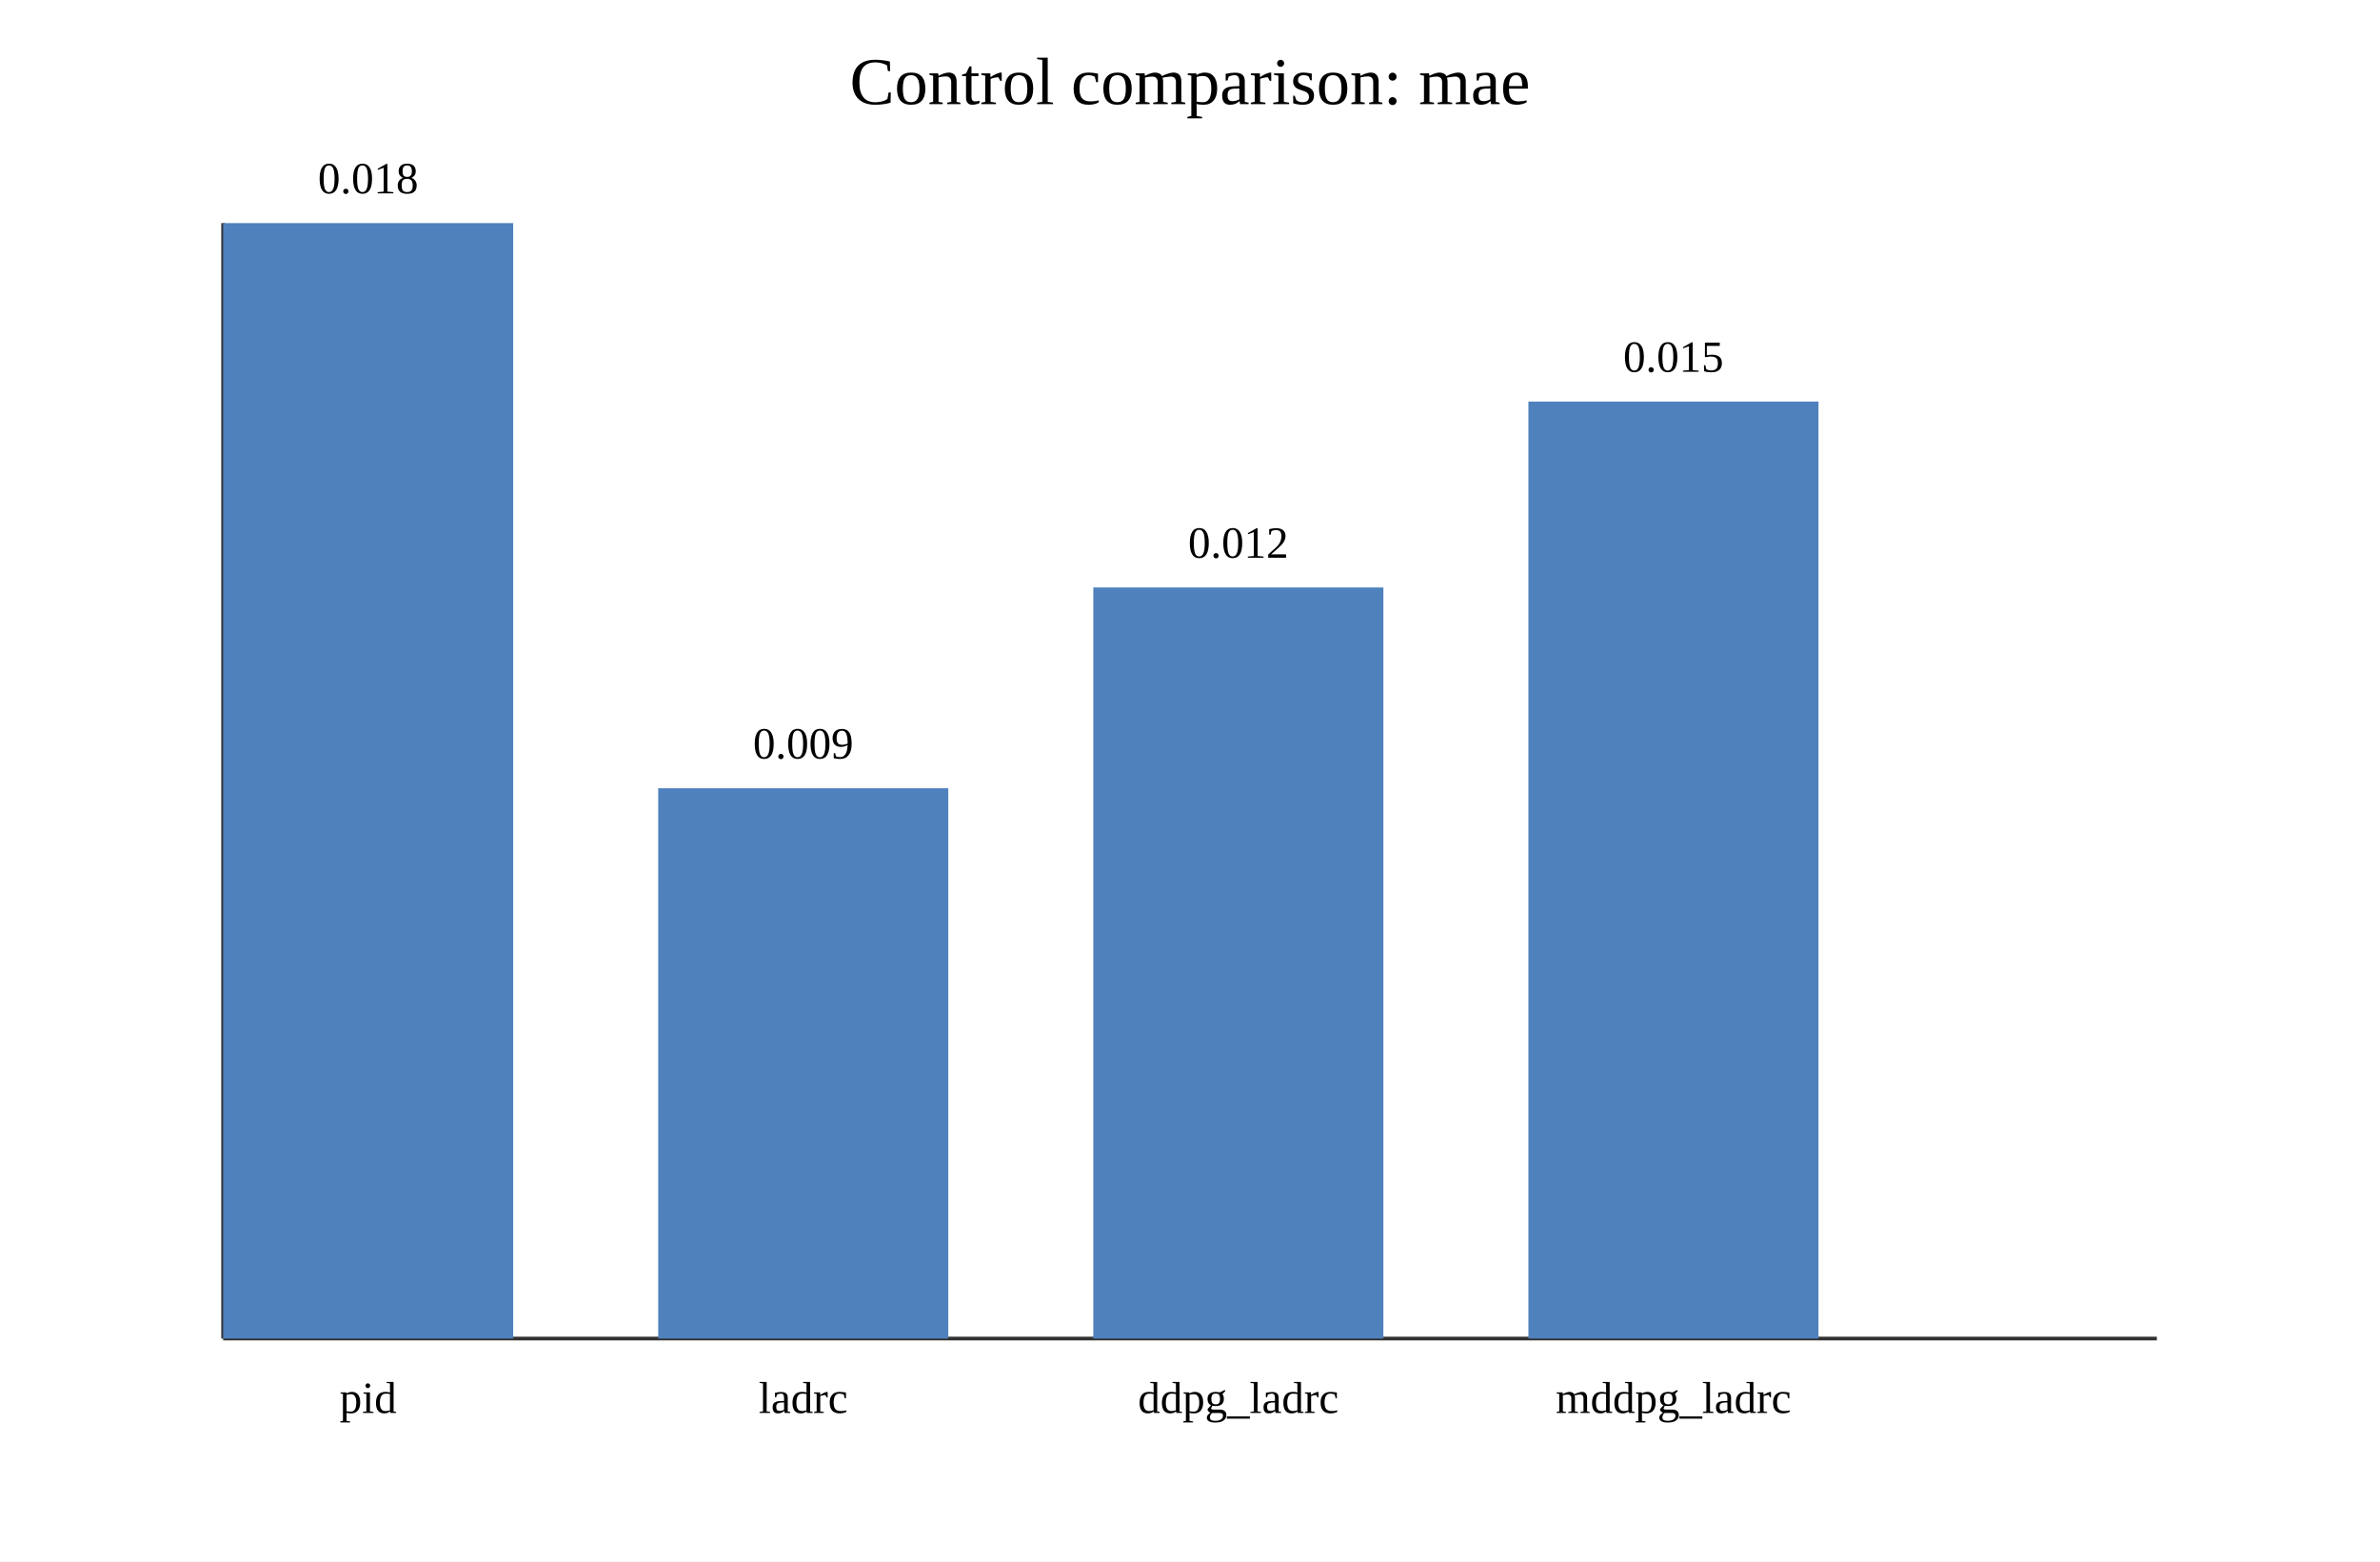
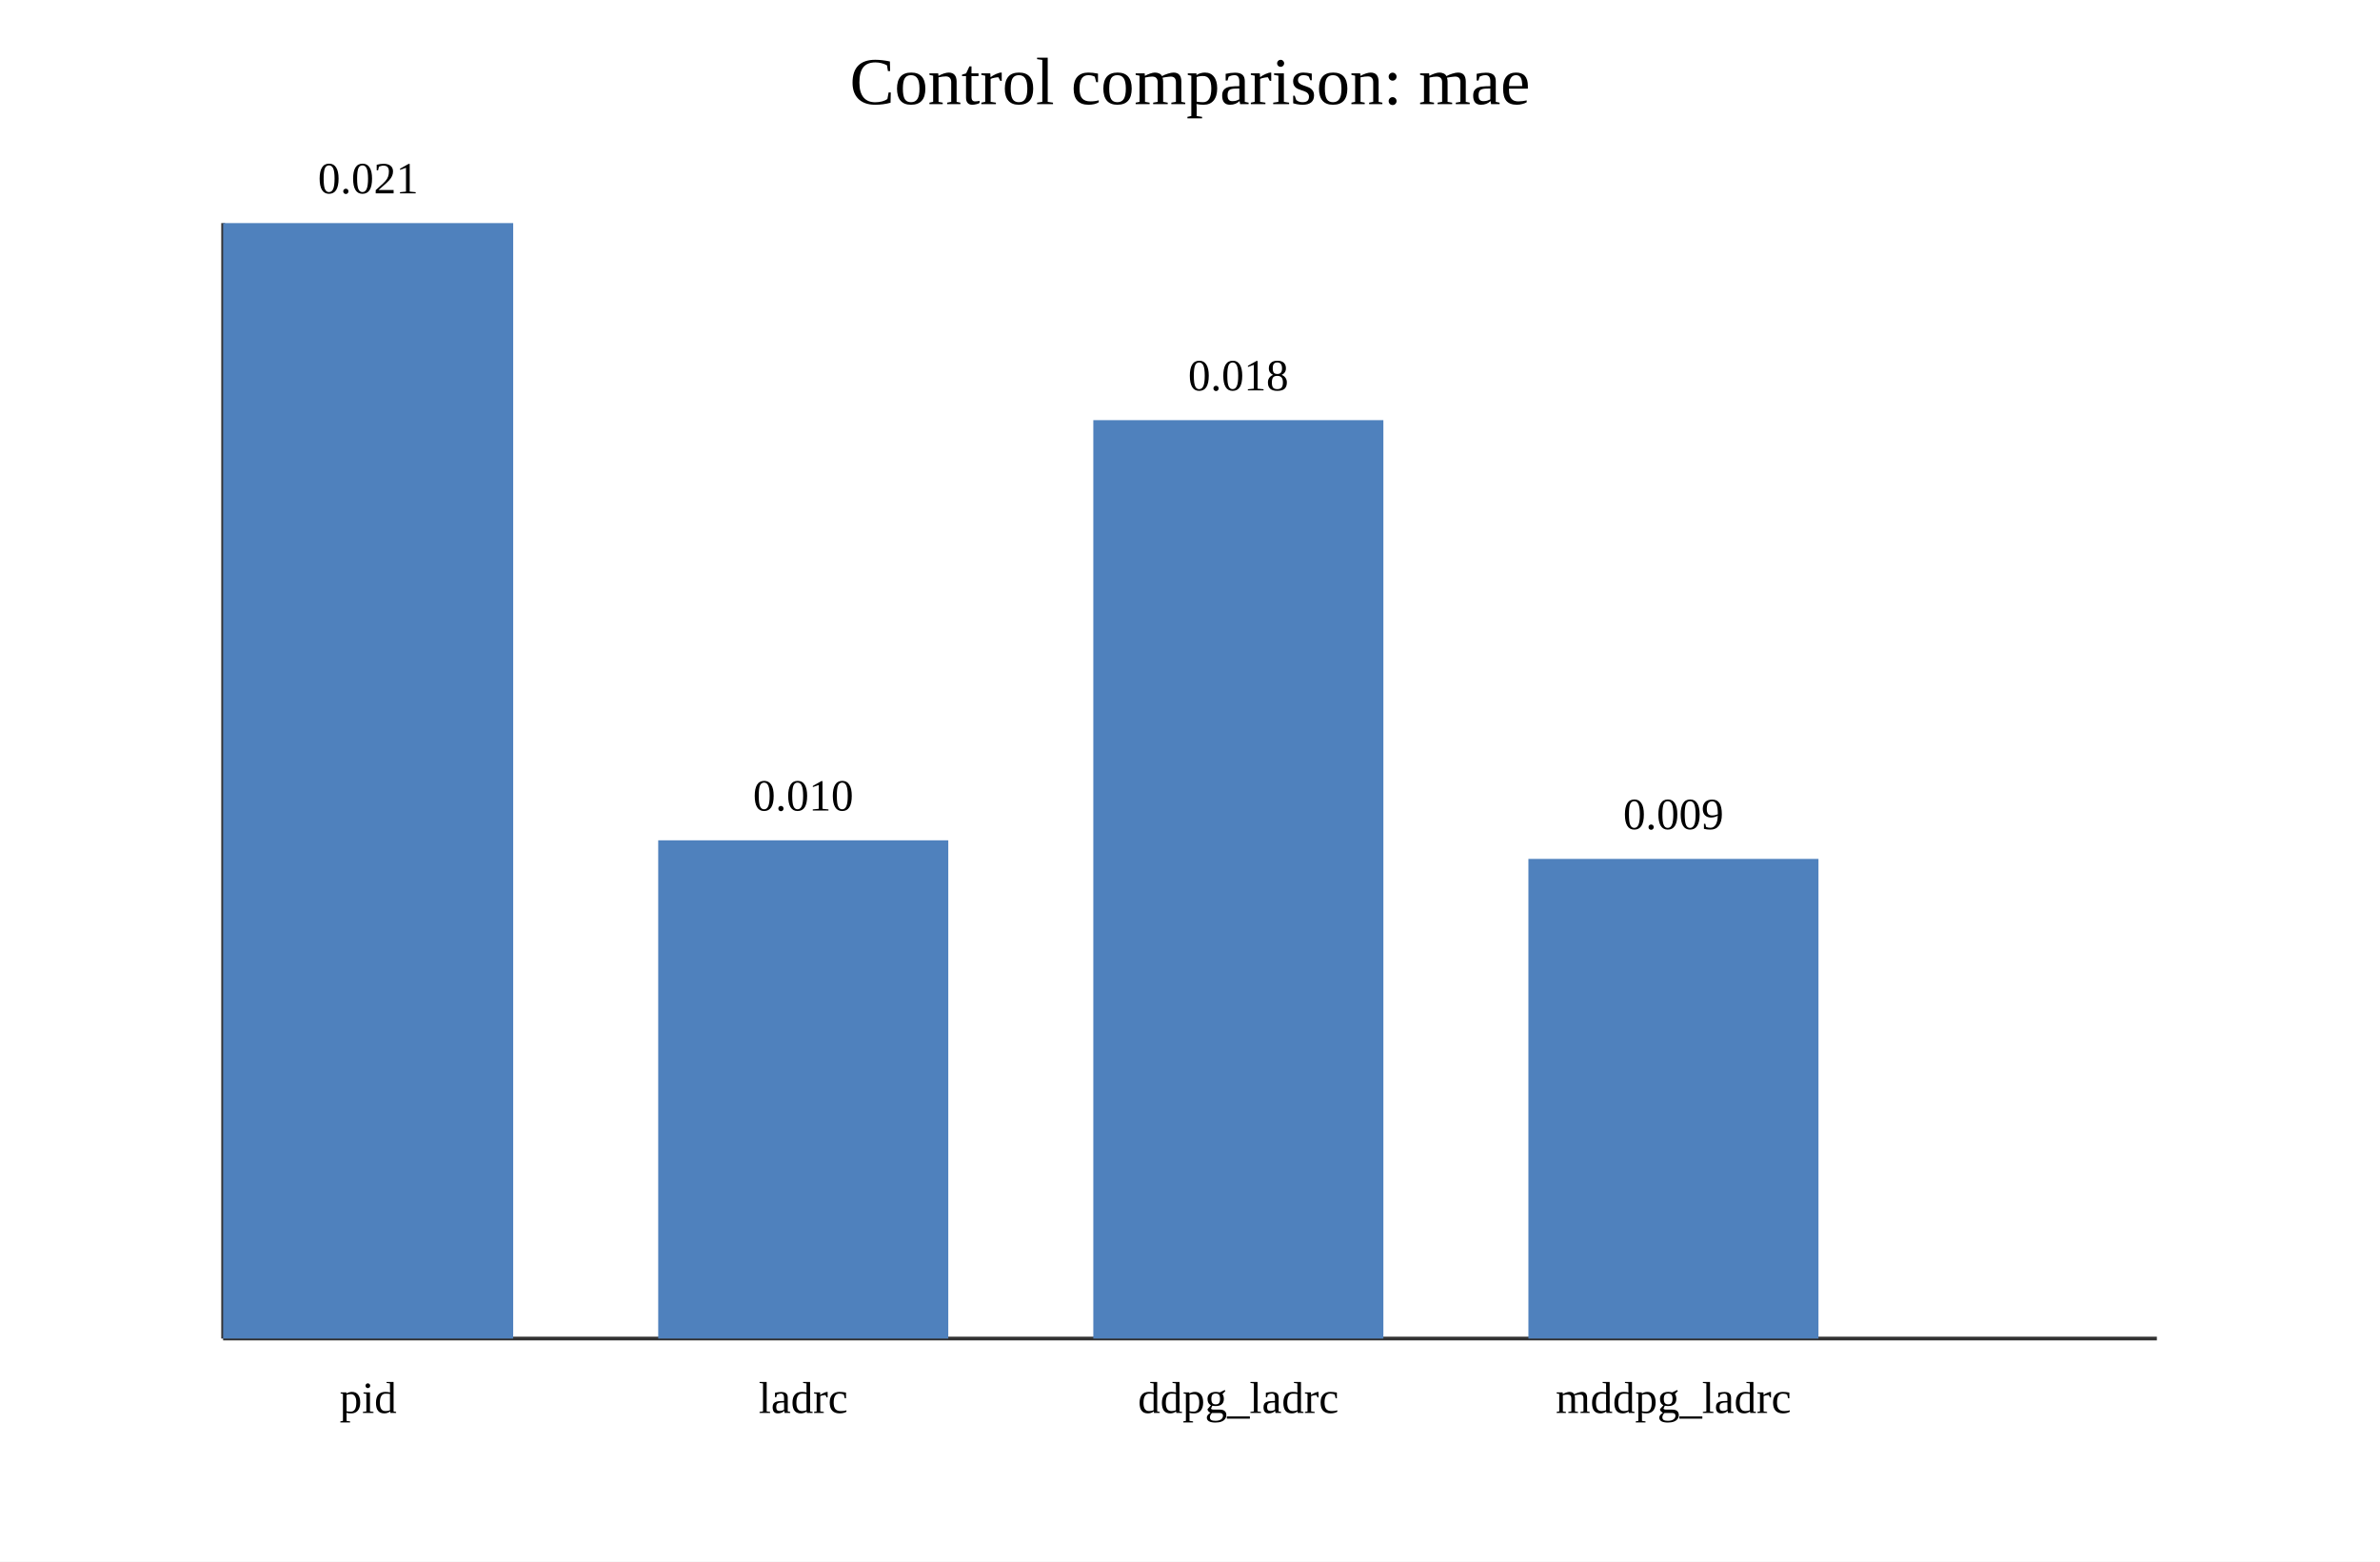
<svg xmlns="http://www.w3.org/2000/svg" width="640" height="420">
  <rect width="100%" height="100%" fill="white" />
  <line x1="60" y1="360" x2="580" y2="360" stroke="#333" />
  <line x1="60" y1="60" x2="60" y2="360" stroke="#333" />
  <rect x="60" y="60" width="78" height="300" fill="#4f81bd" />
-   <rect x="177" y="212" width="78" height="148" fill="#4f81bd" />
-   <rect x="294" y="158" width="78" height="202" fill="#4f81bd" />
-   <rect x="411" y="108" width="78" height="252" fill="#4f81bd" />
+   <rect x="177" y="226" width="78" height="134" fill="#4f81bd" />
+   <rect x="294" y="113" width="78" height="247" fill="#4f81bd" />
+   <rect x="411" y="231" width="78" height="129" fill="#4f81bd" />
  <text x="320.0" y="28" text-anchor="middle" font-size="18">Control comparison: mae</text>
  <text x="99.0" y="380" text-anchor="middle" font-size="12">pid</text>
-   <text x="99.0" y="52" text-anchor="middle" font-size="12">0.018</text>
+   <text x="99.0" y="52" text-anchor="middle" font-size="12">0.021</text>
  <text x="216.0" y="380" text-anchor="middle" font-size="12">ladrc</text>
-   <text x="216.0" y="204" text-anchor="middle" font-size="12">0.009</text>
+   <text x="216.0" y="218" text-anchor="middle" font-size="12">0.010</text>
  <text x="333.0" y="380" text-anchor="middle" font-size="12">ddpg_ladrc</text>
-   <text x="333.0" y="150" text-anchor="middle" font-size="12">0.012</text>
+   <text x="333.0" y="105" text-anchor="middle" font-size="12">0.018</text>
  <text x="450.0" y="380" text-anchor="middle" font-size="12">mddpg_ladrc</text>
-   <text x="450.0" y="100" text-anchor="middle" font-size="12">0.015</text>
+   <text x="450.0" y="223" text-anchor="middle" font-size="12">0.009</text>
</svg>
